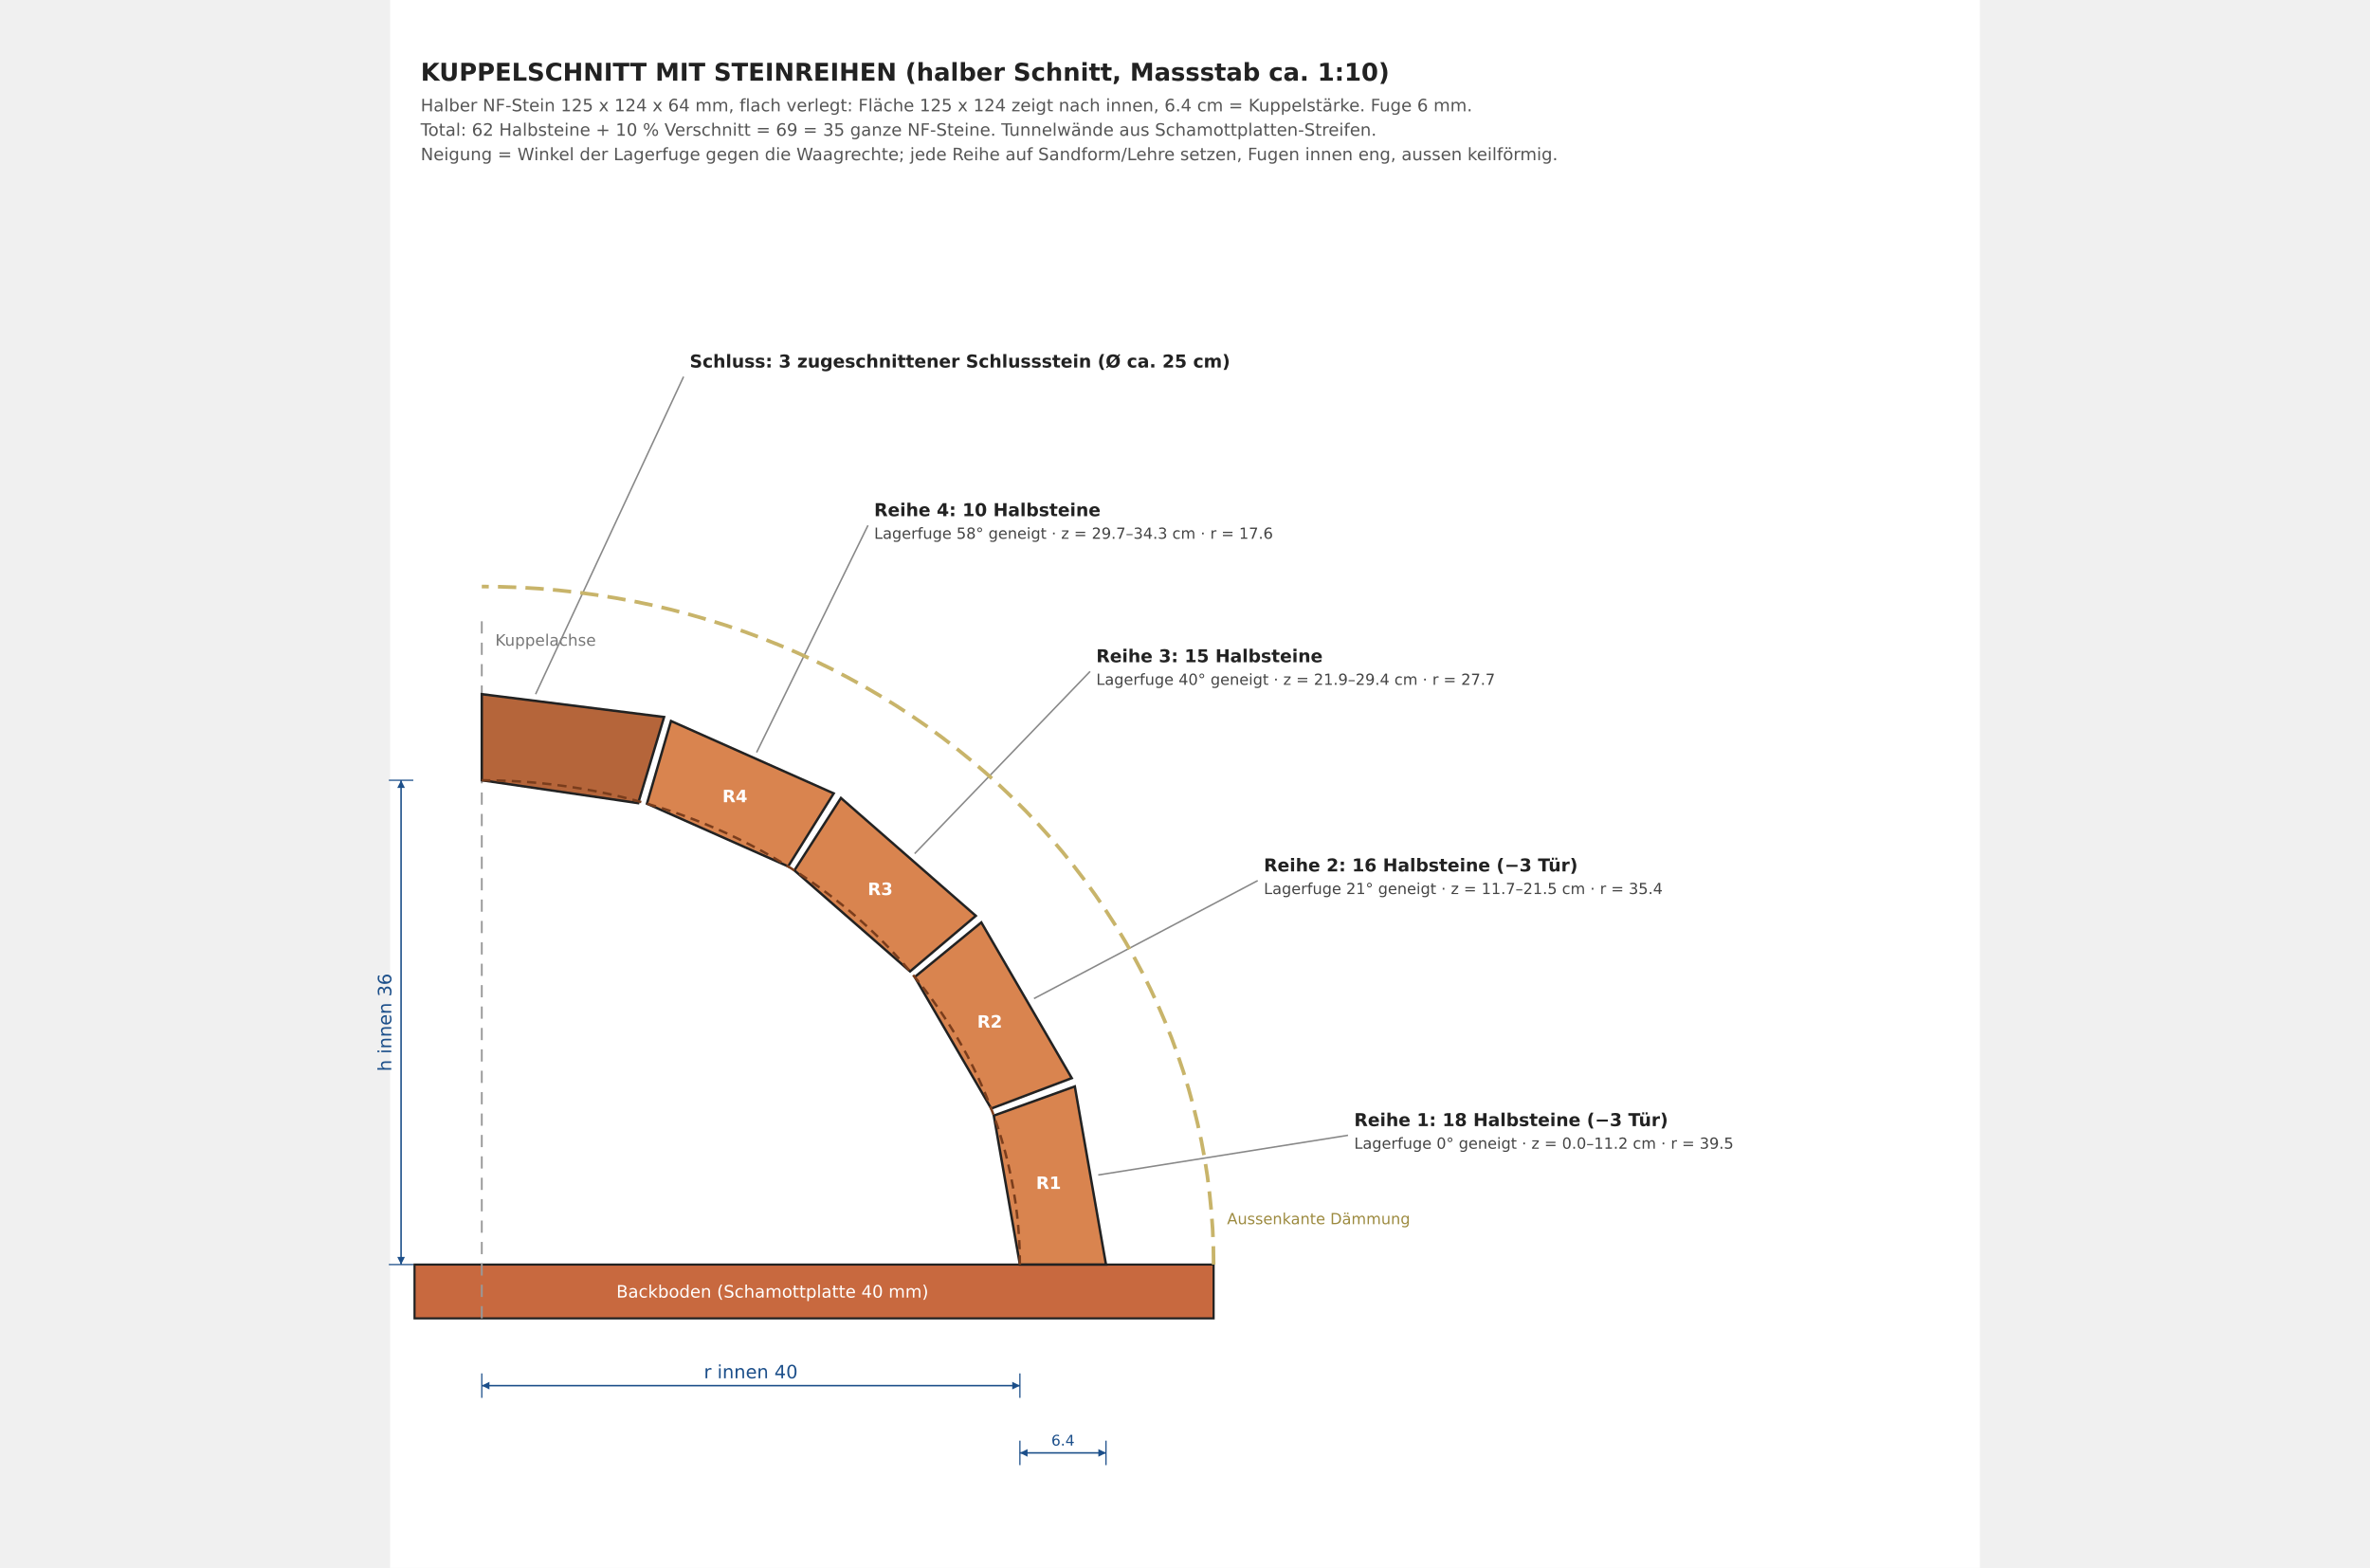
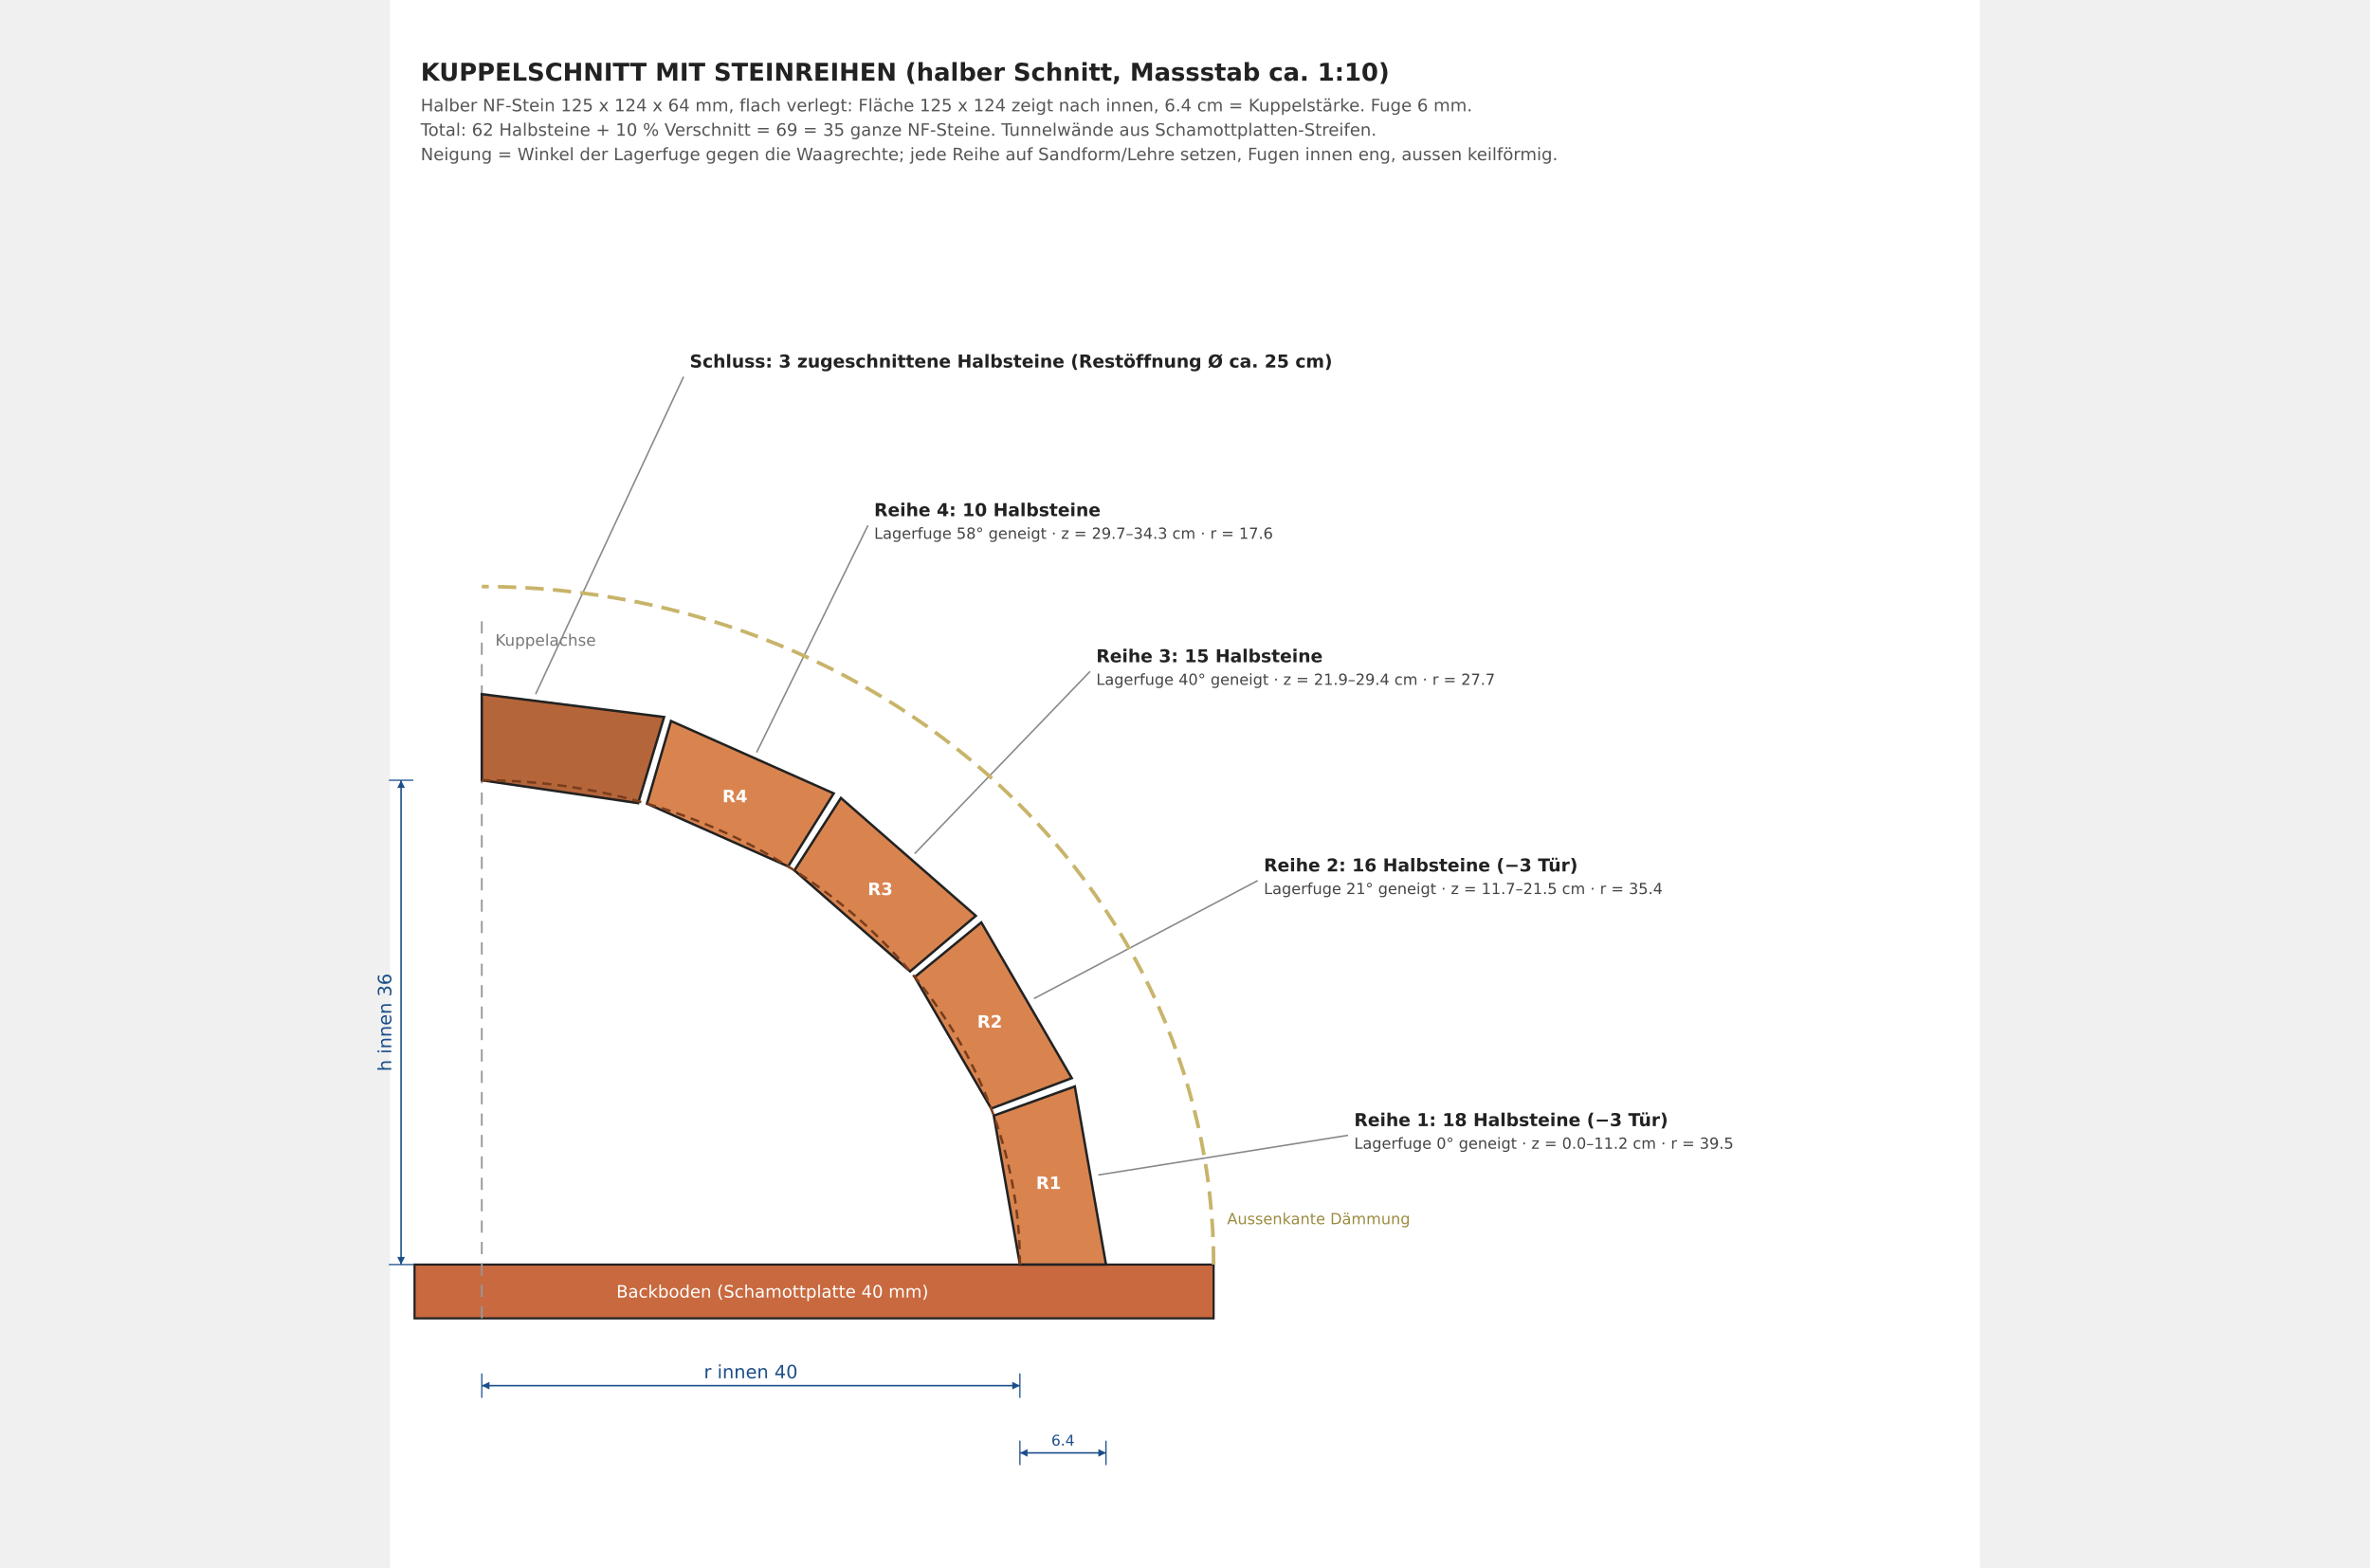
<svg xmlns="http://www.w3.org/2000/svg" width="1300" height="860" viewBox="15 -216.8 260 256.4" font-family="DejaVu Sans, Arial, sans-serif">
  <defs>
    <pattern id="pKies" width="4" height="4" patternUnits="userSpaceOnUse">
      <rect width="4" height="4" fill="#d8cfb8" />
      <circle cx="1" cy="1" r="0.55" fill="#8f8060" />
      <circle cx="3" cy="2.8" r="0.7" fill="#a8977a" />
    </pattern>
    <pattern id="pBeton" width="6" height="6" patternUnits="userSpaceOnUse">
      <rect width="6" height="6" fill="#c9cdd2" />
      <circle cx="1.5" cy="2" r="0.35" fill="#7d838b" />
      <circle cx="4.3" cy="4.5" r="0.5" fill="#8c929a" />
      <path d="M3.5 1 l0.7 0.6 l-0.9 0.2z" fill="#7d838b" />
    </pattern>
    <pattern id="pSchal" width="5" height="5" patternUnits="userSpaceOnUse" patternTransform="rotate(45)">
      <rect width="5" height="5" fill="#b9bfc6" />
      <line x1="0" y1="0" x2="0" y2="5" stroke="#6d747c" stroke-width="0.5" />
    </pattern>
    <pattern id="pPerlit" width="4" height="4" patternUnits="userSpaceOnUse">
      <rect width="4" height="4" fill="#f3e7b3" />
      <circle cx="2" cy="2" r="0.45" fill="#fffaf0" stroke="#c8b46a" stroke-width="0.15" />
    </pattern>
    <pattern id="pIso" width="4" height="4" patternUnits="userSpaceOnUse">
      <rect width="4" height="4" fill="#f6edc9" />
      <circle cx="1" cy="3" r="0.4" fill="#fffaf0" stroke="#c8b46a" stroke-width="0.12" />
      <circle cx="3" cy="1" r="0.4" fill="#fffaf0" stroke="#c8b46a" stroke-width="0.12" />
    </pattern>
    <pattern id="pErde" width="6" height="6" patternUnits="userSpaceOnUse">
      <rect width="6" height="6" fill="#cdb48f" />
      <path d="M0 6 L6 0" stroke="#a0855f" stroke-width="0.4" />
    </pattern>
    <marker id="arr" viewBox="0 0 10 10" refX="10" refY="5" markerWidth="5" markerHeight="5" orient="auto-start-reverse">
      <path d="M0 0 L10 5 L0 10 z" fill="#1c4f8a" />
    </marker>
  </defs>
  <rect x="15" y="-216.8" width="260" height="256.4" fill="#ffffff" />
  <rect x="19.00" y="-10.00" width="130.68" height="8.80" fill="#c8693f" stroke="#222" stroke-width="0.35" />
  <text x="52.00" y="-4.60" font-size="2.8" text-anchor="start" fill="#fff" font-weight="normal">Backboden (Schamottplatte 40 mm)</text>
  <line x1="30.00" y1="-1.20" x2="30.00" y2="-115.60" stroke="#999" stroke-width="0.3" stroke-dasharray="2 1.5" />
  <text x="32.20" y="-111.20" font-size="2.6" text-anchor="start" fill="#777" font-weight="normal">Kuppelachse</text>
  <polygon points="118.00,-10.00 132.08,-10.00 126.98,-39.13 113.73,-34.36" fill="#d9844f" stroke="#222" stroke-width="0.4" />
  <text x="122.70" y="-22.37" font-size="2.8" text-anchor="middle" fill="#fff" font-weight="bold">R1</text>
  <line x1="130.81" y1="-24.65" x2="171.66" y2="-31.14" stroke="#888" stroke-width="0.25" />
  <text x="172.66" y="-32.64" font-size="2.9" text-anchor="start" fill="#222" font-weight="bold">Reihe 1: 18 Halbsteine (−3 Tür)</text>
  <text x="172.66" y="-28.94" font-size="2.5" text-anchor="start" fill="#444" font-weight="normal">Lagerfuge 0° geneigt · z = 0.0–11.2 cm · r = 39.5</text>
  <polygon points="113.31,-35.51 126.48,-40.49 111.69,-65.95 100.80,-57.02" fill="#d9844f" stroke="#222" stroke-width="0.4" />
  <text x="113.07" y="-48.74" font-size="2.8" text-anchor="middle" fill="#fff" font-weight="bold">R2</text>
  <line x1="120.30" y1="-53.50" x2="156.89" y2="-72.79" stroke="#888" stroke-width="0.25" />
  <text x="157.89" y="-74.29" font-size="2.9" text-anchor="start" fill="#222" font-weight="bold">Reihe 2: 16 Halbsteine (−3 Tür)</text>
  <text x="157.89" y="-70.59" font-size="2.5" text-anchor="start" fill="#444" font-weight="normal">Lagerfuge 21° geneigt · z = 11.7–21.5 cm · r = 35.4</text>
  <polygon points="100.04,-57.94 110.79,-67.03 88.73,-86.30 81.12,-74.46" fill="#d9844f" stroke="#222" stroke-width="0.4" />
  <text x="95.17" y="-70.43" font-size="2.8" text-anchor="middle" fill="#fff" font-weight="bold">R3</text>
  <line x1="100.79" y1="-77.20" x2="129.48" y2="-107.00" stroke="#888" stroke-width="0.25" />
  <text x="130.48" y="-108.50" font-size="2.9" text-anchor="start" fill="#222" font-weight="bold">Reihe 3: 15 Halbsteine</text>
  <text x="130.48" y="-104.80" font-size="2.5" text-anchor="start" fill="#444" font-weight="normal">Lagerfuge 40° geneigt · z = 21.9–29.4 cm · r = 27.7</text>
  <polygon points="80.10,-75.11 87.55,-87.05 60.94,-98.89 57.01,-85.37" fill="#d9844f" stroke="#222" stroke-width="0.4" />
  <text x="71.40" y="-85.61" font-size="2.8" text-anchor="middle" fill="#fff" font-weight="bold">R4</text>
  <line x1="74.94" y1="-93.75" x2="93.16" y2="-130.89" stroke="#888" stroke-width="0.25" />
  <text x="94.16" y="-132.39" font-size="2.9" text-anchor="start" fill="#222" font-weight="bold">Reihe 4: 10 Halbsteine</text>
  <text x="94.16" y="-128.69" font-size="2.5" text-anchor="start" fill="#444" font-weight="normal">Lagerfuge 58° geneigt · z = 29.7–34.3 cm · r = 17.6</text>
  <polygon points="30.00,-89.20 30.00,-103.28 59.81,-99.54 55.58,-85.46" fill="#b5653a" stroke="#222" stroke-width="0.4" />
  <line x1="38.80" y1="-103.28" x2="63.00" y2="-155.20" stroke="#888" stroke-width="0.25" />
-   <text x="64.00" y="-156.70" font-size="2.9" text-anchor="start" fill="#222" font-weight="bold">Schluss: 3 zugeschnittener Schlussstein (Ø ca. 25 cm)</text>
+   <text x="64.00" y="-156.70" font-size="2.9" text-anchor="start" fill="#222" font-weight="bold">Schluss: 3 zugeschnittene Halbsteine (Restöffnung Ø ca. 25 cm)</text>
  <polyline points="118.00,-10.00 117.97,-12.07 117.88,-14.15 117.73,-16.21 117.52,-18.28 117.25,-20.34 116.92,-22.39 116.53,-24.43 116.08,-26.47 115.57,-28.49 115.00,-30.50 114.38,-32.49 113.69,-34.47 112.95,-36.44 112.16,-38.38 111.30,-40.31 110.39,-42.21 109.43,-44.10 108.41,-45.96 107.34,-47.79 106.21,-49.60 105.03,-51.38 103.80,-53.14 102.52,-54.86 101.19,-56.55 99.82,-58.21 98.39,-59.84 96.92,-61.44 95.40,-63.00 93.83,-64.52 92.23,-66.00 90.58,-67.45 88.88,-68.86 87.15,-70.22 85.38,-71.55 83.57,-72.83 81.73,-74.07 79.84,-75.27 77.93,-76.42 75.98,-77.53 74.00,-78.59 71.99,-79.60 69.95,-80.57 67.88,-81.48 65.79,-82.35 63.68,-83.17 61.54,-83.94 59.38,-84.66 57.19,-85.32 54.99,-85.94 52.78,-86.50 50.54,-87.01 48.30,-87.47 46.04,-87.87 43.77,-88.22 41.49,-88.52 39.20,-88.77 36.90,-88.96 34.61,-89.09 32.30,-89.17 30.00,-89.20" fill="none" stroke="#7a3d1c" stroke-width="0.4" stroke-dasharray="1.5 1" />
  <polyline points="149.68,-10.00 149.64,-12.90 149.52,-15.80 149.31,-18.70 149.02,-21.59 148.66,-24.47 148.21,-27.35 147.68,-30.21 147.06,-33.05 146.37,-35.88 145.60,-38.70 144.75,-41.49 143.82,-44.26 142.82,-47.01 141.73,-49.74 140.57,-52.43 139.33,-55.10 138.02,-57.74 136.64,-60.34 135.18,-62.91 133.65,-65.44 132.04,-67.93 130.37,-70.39 128.63,-72.80 126.82,-75.17 124.95,-77.50 123.01,-79.78 121.01,-82.01 118.94,-84.19 116.81,-86.32 114.63,-88.40 112.38,-90.43 110.08,-92.40 107.73,-94.31 105.32,-96.17 102.86,-97.97 100.35,-99.70 97.79,-101.38 95.18,-102.99 92.53,-104.54 89.84,-106.02 87.11,-107.44 84.33,-108.79 81.52,-110.08 78.68,-111.29 75.80,-112.44 72.89,-113.52 69.95,-114.52 66.98,-115.45 63.99,-116.31 60.98,-117.10 57.94,-117.82 54.88,-118.46 51.81,-119.02 48.72,-119.51 45.62,-119.93 42.51,-120.27 39.39,-120.54 36.26,-120.73 33.13,-120.84 30.00,-120.88" fill="none" stroke="#c8b46a" stroke-width="0.6" stroke-dasharray="3 1.5" />
  <text x="151.88" y="-16.60" font-size="2.5" text-anchor="start" fill="#9c8a3f" font-weight="normal">Aussenkante Dämmung</text>
  <line x1="30.00" y1="9.80" x2="118.00" y2="9.80" stroke="#1c4f8a" stroke-width="0.25" marker-start="url(#arr)" marker-end="url(#arr)" />
  <line x1="30.00" y1="7.80" x2="30.00" y2="11.80" stroke="#1c4f8a" stroke-width="0.2" />
  <line x1="118.00" y1="7.80" x2="118.00" y2="11.80" stroke="#1c4f8a" stroke-width="0.2" />
  <text x="74.00" y="8.60" font-size="3.0" text-anchor="middle" fill="#1c4f8a" font-weight="normal">r innen 40</text>
  <line x1="16.80" y1="-10.00" x2="16.80" y2="-89.20" stroke="#1c4f8a" stroke-width="0.25" marker-start="url(#arr)" marker-end="url(#arr)" />
  <line x1="14.80" y1="-10.00" x2="18.80" y2="-10.00" stroke="#1c4f8a" stroke-width="0.2" />
  <line x1="14.80" y1="-89.20" x2="18.80" y2="-89.20" stroke="#1c4f8a" stroke-width="0.2" />
  <text x="15.20" y="-49.60" font-size="3.0" text-anchor="middle" fill="#1c4f8a" font-weight="normal" transform="rotate(-90 15.20 -49.60)">h innen 36</text>
  <line x1="118.00" y1="20.80" x2="132.08" y2="20.80" stroke="#1c4f8a" stroke-width="0.25" marker-start="url(#arr)" marker-end="url(#arr)" />
  <line x1="118.00" y1="18.80" x2="118.00" y2="22.80" stroke="#1c4f8a" stroke-width="0.2" />
  <line x1="132.08" y1="18.80" x2="132.08" y2="22.80" stroke="#1c4f8a" stroke-width="0.2" />
  <text x="125.04" y="19.60" font-size="2.4" text-anchor="middle" fill="#1c4f8a" font-weight="normal">6.4</text>
  <text x="20.00" y="-203.60" font-size="4" text-anchor="start" fill="#222" font-weight="bold">KUPPELSCHNITT MIT STEINREIHEN  (halber Schnitt, Massstab ca. 1:10)</text>
  <text x="20.00" y="-198.60" font-size="2.8" text-anchor="start" fill="#555" font-weight="normal">Halber NF-Stein 125 x 124 x 64 mm, flach verlegt: Fläche 125 x 124 zeigt nach innen, 6.4 cm = Kuppelstärke. Fuge 6 mm.</text>
  <text x="20.00" y="-194.60" font-size="2.8" text-anchor="start" fill="#555" font-weight="normal">Total: 62 Halbsteine + 10 % Verschnitt = 69 = 35 ganze NF-Steine. Tunnelwände aus Schamottplatten-Streifen.</text>
  <text x="20.00" y="-190.60" font-size="2.8" text-anchor="start" fill="#555" font-weight="normal">Neigung = Winkel der Lagerfuge gegen die Waagrechte; jede Reihe auf Sandform/Lehre setzen, Fugen innen eng, aussen keilförmig.</text>
</svg>
